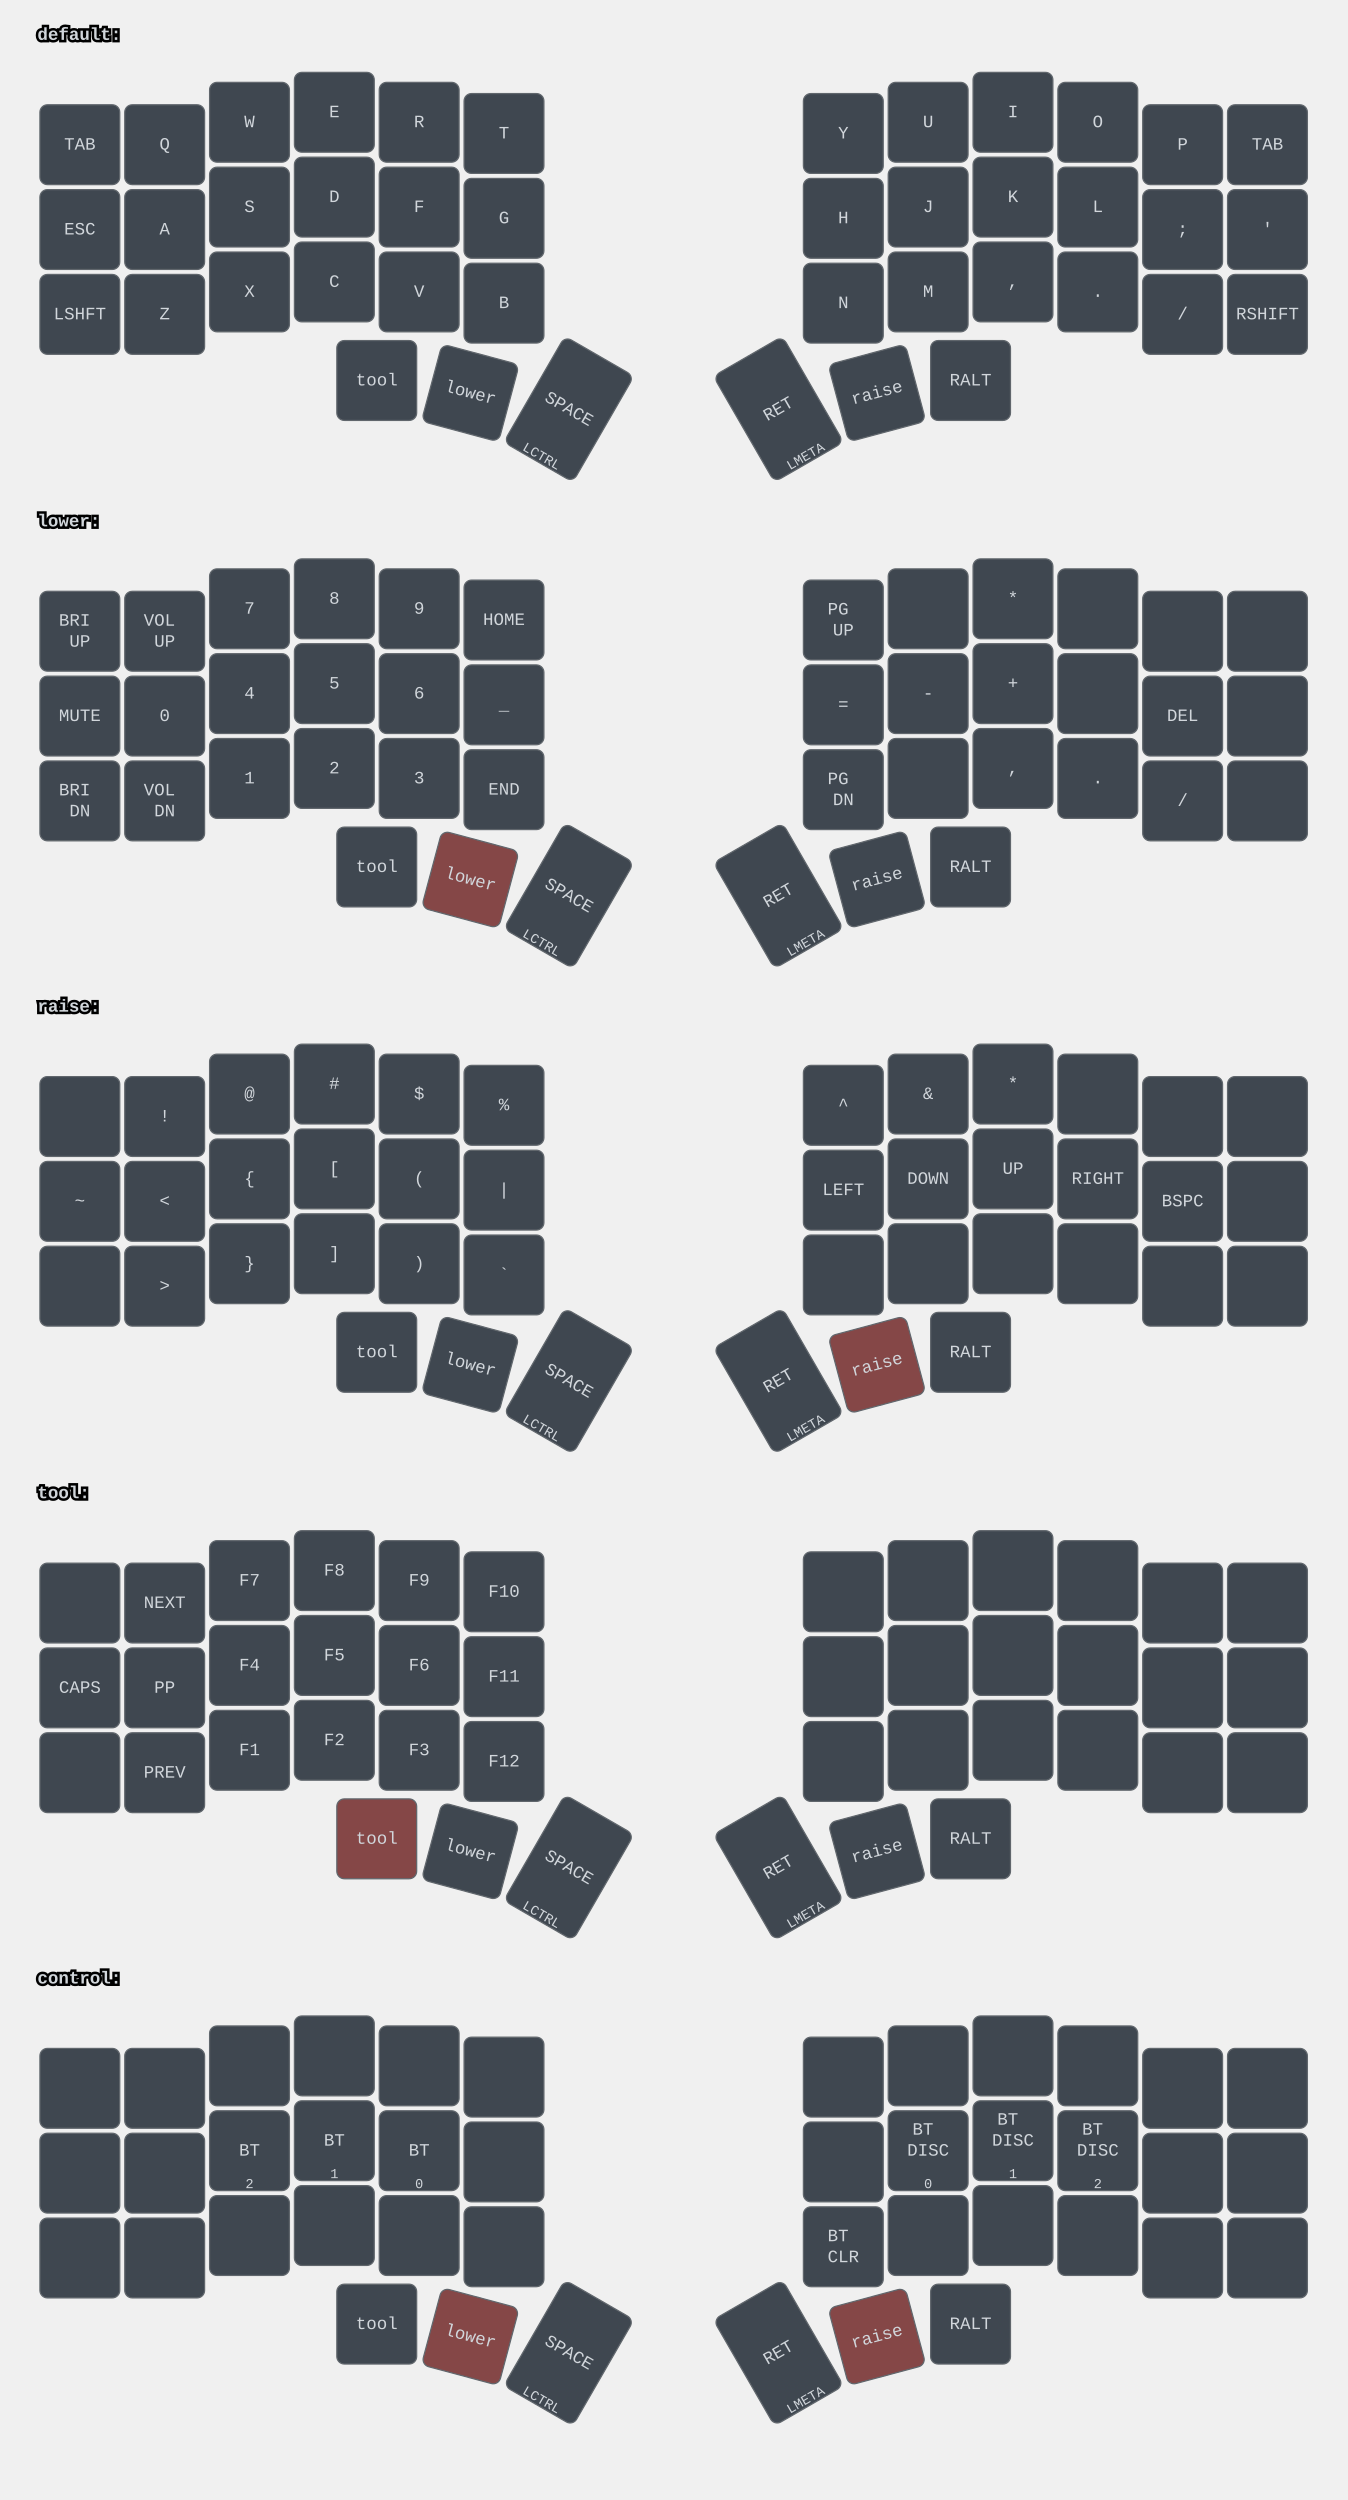
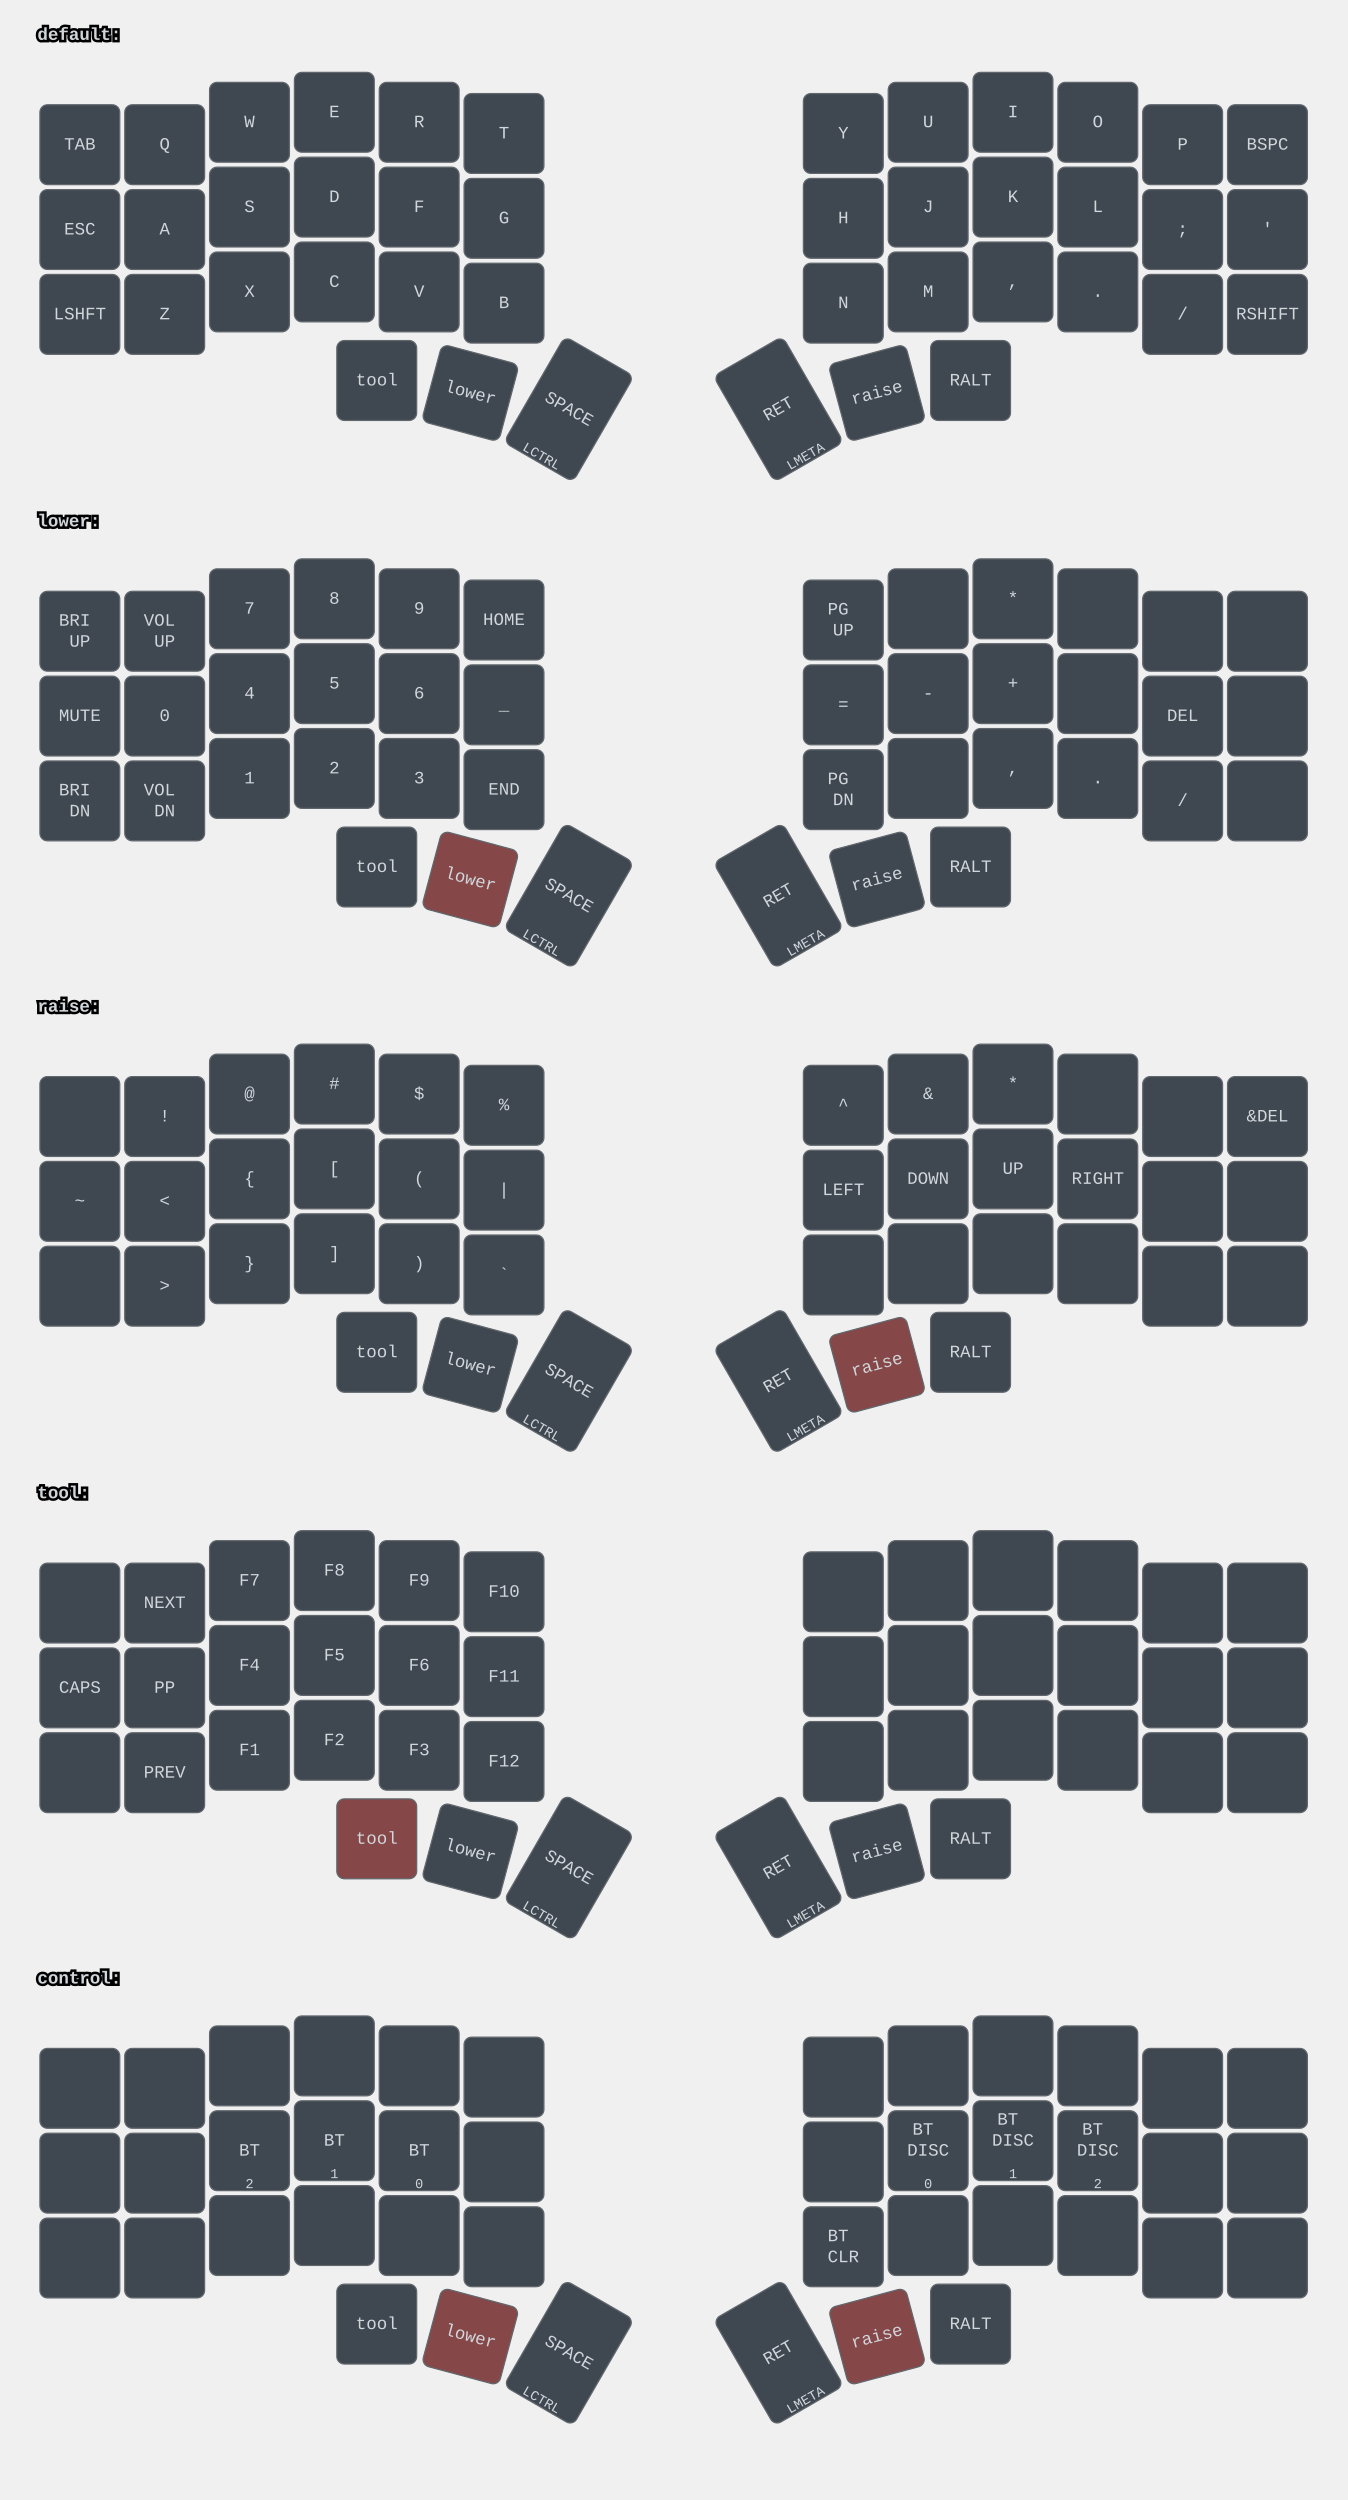
<svg xmlns="http://www.w3.org/2000/svg" width="1080" height="2004" viewBox="0 0 1080 2004" class="keymap">
  <style>/* inherit to force styles through use tags */
svg path {
    fill: inherit;
}

/* font and background color specifications */
svg.keymap {
    font-family: SFMono-Regular,Consolas,Liberation Mono,Menlo,monospace;
    font-size: 14px;
    font-kerning: normal;
    text-rendering: optimizeLegibility;
    fill: #24292e;
}

/* default key styling */
rect.key {
    fill: #f6f8fa;
}

rect.key, rect.combo {
    stroke: #c9cccf;
    stroke-width: 1;
}

/* default key side styling, only used is draw_key_sides is set */
rect.side {
    filter: brightness(90%);
}

/* color accent for combo boxes */
rect.combo, rect.combo-separate {
    fill: #cdf;
}

/* color accent for held keys */
rect.held, rect.combo.held {
    fill: #fdd;
}

/* color accent for ghost (optional) keys */
rect.ghost, rect.combo.ghost {
    stroke-dasharray: 4, 4;
    stroke-width: 2;
}

text {
    text-anchor: middle;
    dominant-baseline: middle;
}

/* styling for layer labels */
text.label {
    font-weight: bold;
    text-anchor: start;
    stroke: white;
    stroke-width: 4;
    paint-order: stroke;
}

/* styling for optional footer */
text.footer {
    text-anchor: end;
    dominant-baseline: auto;
    stroke: white;
    stroke-width: 4;
    paint-order: stroke;
}

/* styling for combo tap, and key hold/shifted label text */
text.combo, text.hold, text.shifted {
    font-size: 11px;
}

text.hold {
    text-anchor: middle;
    dominant-baseline: auto;
}

text.shifted {
    text-anchor: middle;
    dominant-baseline: hanging;
}

/* styling for hold/shifted label text in combo box */
text.combo.hold, text.combo.shifted {
    font-size: 8px;
}

/* lighter symbol for transparent keys */
text.trans {
    fill: #7b7e81;
}

/* styling for combo dendrons */
path.combo {
    stroke-width: 1;
    stroke: gray;
    fill: none;
}

/* Start Tabler Icons Cleanup */
/* cannot use height/width with glyphs */
.icon-tabler &gt; path {
    fill: inherit;
    stroke: inherit;
    stroke-width: 2;
}
/* hide tabler's default box */
.icon-tabler &gt; path[stroke="none"][fill="none"] {
    visibility: hidden;
}
/* End Tabler Icons Cleanup */

svg.keymap { fill: #d1d6db; }
rect.key { fill: #3f4750; }
rect.key, rect.combo { stroke: #60666c; }
rect.combo, rect.combo-separate { fill: #1f3d7a; }
rect.held, rect.combo.held { fill: #854747; }
text.label, text.footer { stroke: black; }
text.trans { fill: #7e8184; }
path.combo { stroke: #7f7f7f; }
</style>
  <g transform="translate(30, 0)" class="layer-default">
    <text x="0" y="28" class="label">default:</text>
    <g transform="translate(0, 56)">
      <g transform="translate(34, 60)" class="key keypos-0">
        <rect rx="6" ry="6" x="-32" y="-32" width="64" height="64" class="key" />
        <text x="0" y="0" class="key tap">TAB</text>
      </g>
      <g transform="translate(102, 60)" class="key keypos-1">
        <rect rx="6" ry="6" x="-32" y="-32" width="64" height="64" class="key" />
        <text x="0" y="0" class="key tap">Q</text>
      </g>
      <g transform="translate(170, 42)" class="key keypos-2">
        <rect rx="6" ry="6" x="-32" y="-32" width="64" height="64" class="key" />
        <text x="0" y="0" class="key tap">W</text>
      </g>
      <g transform="translate(238, 34)" class="key keypos-3">
        <rect rx="6" ry="6" x="-32" y="-32" width="64" height="64" class="key" />
        <text x="0" y="0" class="key tap">E</text>
      </g>
      <g transform="translate(306, 42)" class="key keypos-4">
        <rect rx="6" ry="6" x="-32" y="-32" width="64" height="64" class="key" />
        <text x="0" y="0" class="key tap">R</text>
      </g>
      <g transform="translate(374, 51)" class="key keypos-5">
        <rect rx="6" ry="6" x="-32" y="-32" width="64" height="64" class="key" />
        <text x="0" y="0" class="key tap">T</text>
      </g>
      <g transform="translate(646, 51)" class="key keypos-6">
        <rect rx="6" ry="6" x="-32" y="-32" width="64" height="64" class="key" />
        <text x="0" y="0" class="key tap">Y</text>
      </g>
      <g transform="translate(714, 42)" class="key keypos-7">
        <rect rx="6" ry="6" x="-32" y="-32" width="64" height="64" class="key" />
        <text x="0" y="0" class="key tap">U</text>
      </g>
      <g transform="translate(782, 34)" class="key keypos-8">
        <rect rx="6" ry="6" x="-32" y="-32" width="64" height="64" class="key" />
        <text x="0" y="0" class="key tap">I</text>
      </g>
      <g transform="translate(850, 42)" class="key keypos-9">
        <rect rx="6" ry="6" x="-32" y="-32" width="64" height="64" class="key" />
        <text x="0" y="0" class="key tap">O</text>
      </g>
      <g transform="translate(918, 60)" class="key keypos-10">
        <rect rx="6" ry="6" x="-32" y="-32" width="64" height="64" class="key" />
        <text x="0" y="0" class="key tap">P</text>
      </g>
      <g transform="translate(986, 60)" class="key keypos-11">
        <rect rx="6" ry="6" x="-32" y="-32" width="64" height="64" class="key" />
-         <text x="0" y="0" class="key tap">TAB</text>
+         <text x="0" y="0" class="key tap">BSPC</text>
      </g>
      <g transform="translate(34, 128)" class="key keypos-12">
        <rect rx="6" ry="6" x="-32" y="-32" width="64" height="64" class="key" />
        <text x="0" y="0" class="key tap">ESC</text>
      </g>
      <g transform="translate(102, 128)" class="key keypos-13">
        <rect rx="6" ry="6" x="-32" y="-32" width="64" height="64" class="key" />
        <text x="0" y="0" class="key tap">A</text>
      </g>
      <g transform="translate(170, 110)" class="key keypos-14">
        <rect rx="6" ry="6" x="-32" y="-32" width="64" height="64" class="key" />
        <text x="0" y="0" class="key tap">S</text>
      </g>
      <g transform="translate(238, 102)" class="key keypos-15">
        <rect rx="6" ry="6" x="-32" y="-32" width="64" height="64" class="key" />
        <text x="0" y="0" class="key tap">D</text>
      </g>
      <g transform="translate(306, 110)" class="key keypos-16">
        <rect rx="6" ry="6" x="-32" y="-32" width="64" height="64" class="key" />
        <text x="0" y="0" class="key tap">F</text>
      </g>
      <g transform="translate(374, 119)" class="key keypos-17">
        <rect rx="6" ry="6" x="-32" y="-32" width="64" height="64" class="key" />
        <text x="0" y="0" class="key tap">G</text>
      </g>
      <g transform="translate(646, 119)" class="key keypos-18">
        <rect rx="6" ry="6" x="-32" y="-32" width="64" height="64" class="key" />
        <text x="0" y="0" class="key tap">H</text>
      </g>
      <g transform="translate(714, 110)" class="key keypos-19">
        <rect rx="6" ry="6" x="-32" y="-32" width="64" height="64" class="key" />
        <text x="0" y="0" class="key tap">J</text>
      </g>
      <g transform="translate(782, 102)" class="key keypos-20">
        <rect rx="6" ry="6" x="-32" y="-32" width="64" height="64" class="key" />
        <text x="0" y="0" class="key tap">K</text>
      </g>
      <g transform="translate(850, 110)" class="key keypos-21">
        <rect rx="6" ry="6" x="-32" y="-32" width="64" height="64" class="key" />
        <text x="0" y="0" class="key tap">L</text>
      </g>
      <g transform="translate(918, 128)" class="key keypos-22">
        <rect rx="6" ry="6" x="-32" y="-32" width="64" height="64" class="key" />
        <text x="0" y="0" class="key tap">;</text>
      </g>
      <g transform="translate(986, 128)" class="key keypos-23">
        <rect rx="6" ry="6" x="-32" y="-32" width="64" height="64" class="key" />
        <text x="0" y="0" class="key tap">'</text>
      </g>
      <g transform="translate(34, 196)" class="key keypos-24">
        <rect rx="6" ry="6" x="-32" y="-32" width="64" height="64" class="key" />
        <text x="0" y="0" class="key tap">LSHFT</text>
      </g>
      <g transform="translate(102, 196)" class="key keypos-25">
        <rect rx="6" ry="6" x="-32" y="-32" width="64" height="64" class="key" />
        <text x="0" y="0" class="key tap">Z</text>
      </g>
      <g transform="translate(170, 178)" class="key keypos-26">
        <rect rx="6" ry="6" x="-32" y="-32" width="64" height="64" class="key" />
        <text x="0" y="0" class="key tap">X</text>
      </g>
      <g transform="translate(238, 170)" class="key keypos-27">
        <rect rx="6" ry="6" x="-32" y="-32" width="64" height="64" class="key" />
        <text x="0" y="0" class="key tap">C</text>
      </g>
      <g transform="translate(306, 178)" class="key keypos-28">
        <rect rx="6" ry="6" x="-32" y="-32" width="64" height="64" class="key" />
        <text x="0" y="0" class="key tap">V</text>
      </g>
      <g transform="translate(374, 187)" class="key keypos-29">
        <rect rx="6" ry="6" x="-32" y="-32" width="64" height="64" class="key" />
        <text x="0" y="0" class="key tap">B</text>
      </g>
      <g transform="translate(646, 187)" class="key keypos-30">
        <rect rx="6" ry="6" x="-32" y="-32" width="64" height="64" class="key" />
        <text x="0" y="0" class="key tap">N</text>
      </g>
      <g transform="translate(714, 178)" class="key keypos-31">
        <rect rx="6" ry="6" x="-32" y="-32" width="64" height="64" class="key" />
        <text x="0" y="0" class="key tap">M</text>
      </g>
      <g transform="translate(782, 170)" class="key keypos-32">
        <rect rx="6" ry="6" x="-32" y="-32" width="64" height="64" class="key" />
        <text x="0" y="0" class="key tap">,</text>
      </g>
      <g transform="translate(850, 178)" class="key keypos-33">
        <rect rx="6" ry="6" x="-32" y="-32" width="64" height="64" class="key" />
        <text x="0" y="0" class="key tap">.</text>
      </g>
      <g transform="translate(918, 196)" class="key keypos-34">
        <rect rx="6" ry="6" x="-32" y="-32" width="64" height="64" class="key" />
        <text x="0" y="0" class="key tap">/</text>
      </g>
      <g transform="translate(986, 196)" class="key keypos-35">
        <rect rx="6" ry="6" x="-32" y="-32" width="64" height="64" class="key" />
        <text x="0" y="0" class="key tap">RSHIFT</text>
      </g>
      <g transform="translate(272, 249)" class="key keypos-36">
        <rect rx="6" ry="6" x="-32" y="-32" width="64" height="64" class="key" />
        <text x="0" y="0" class="key tap">tool</text>
      </g>
      <g transform="translate(347, 259) rotate(15.0)" class="key keypos-37">
        <rect rx="6" ry="6" x="-32" y="-32" width="64" height="64" class="key" />
        <text x="0" y="0" class="key tap">lower</text>
      </g>
      <g transform="translate(426, 272) rotate(30.0)" class="key keypos-38">
        <rect rx="6" ry="6" x="-32" y="-49" width="64" height="98" class="key" />
        <text x="0" y="0" class="key tap">SPACE</text>
        <text x="0" y="47" class="key hold">LCTRL</text>
      </g>
      <g transform="translate(594, 272) rotate(-30.0)" class="key keypos-39">
        <rect rx="6" ry="6" x="-32" y="-49" width="64" height="98" class="key" />
        <text x="0" y="0" class="key tap">RET</text>
        <text x="0" y="47" class="key hold">LMETA</text>
      </g>
      <g transform="translate(673, 259) rotate(-15.0)" class="key keypos-40">
        <rect rx="6" ry="6" x="-32" y="-32" width="64" height="64" class="key" />
        <text x="0" y="0" class="key tap">raise</text>
      </g>
      <g transform="translate(748, 249)" class="key keypos-41">
        <rect rx="6" ry="6" x="-32" y="-32" width="64" height="64" class="key" />
        <text x="0" y="0" class="key tap">RALT</text>
      </g>
    </g>
  </g>
  <g transform="translate(30, 390)" class="layer-lower">
    <text x="0" y="28" class="label">lower:</text>
    <g transform="translate(0, 56)">
      <g transform="translate(34, 60)" class="key keypos-0">
        <rect rx="6" ry="6" x="-32" y="-32" width="64" height="64" class="key" />
        <text x="0" y="0" class="key tap">
          <tspan x="0" dy="-0.6em">BRI</tspan>
          <tspan x="0" dy="1.2em">UP</tspan>
        </text>
      </g>
      <g transform="translate(102, 60)" class="key keypos-1">
        <rect rx="6" ry="6" x="-32" y="-32" width="64" height="64" class="key" />
        <text x="0" y="0" class="key tap">
          <tspan x="0" dy="-0.6em">VOL</tspan>
          <tspan x="0" dy="1.2em">UP</tspan>
        </text>
      </g>
      <g transform="translate(170, 42)" class="key keypos-2">
        <rect rx="6" ry="6" x="-32" y="-32" width="64" height="64" class="key" />
        <text x="0" y="0" class="key tap">7</text>
      </g>
      <g transform="translate(238, 34)" class="key keypos-3">
        <rect rx="6" ry="6" x="-32" y="-32" width="64" height="64" class="key" />
        <text x="0" y="0" class="key tap">8</text>
      </g>
      <g transform="translate(306, 42)" class="key keypos-4">
        <rect rx="6" ry="6" x="-32" y="-32" width="64" height="64" class="key" />
        <text x="0" y="0" class="key tap">9</text>
      </g>
      <g transform="translate(374, 51)" class="key keypos-5">
        <rect rx="6" ry="6" x="-32" y="-32" width="64" height="64" class="key" />
        <text x="0" y="0" class="key tap">HOME</text>
      </g>
      <g transform="translate(646, 51)" class="key keypos-6">
        <rect rx="6" ry="6" x="-32" y="-32" width="64" height="64" class="key" />
        <text x="0" y="0" class="key tap">
          <tspan x="0" dy="-0.6em">PG</tspan>
          <tspan x="0" dy="1.2em">UP</tspan>
        </text>
      </g>
      <g transform="translate(714, 42)" class="key keypos-7">
        <rect rx="6" ry="6" x="-32" y="-32" width="64" height="64" class="key" />
      </g>
      <g transform="translate(782, 34)" class="key keypos-8">
        <rect rx="6" ry="6" x="-32" y="-32" width="64" height="64" class="key" />
        <text x="0" y="0" class="key tap">*</text>
      </g>
      <g transform="translate(850, 42)" class="key keypos-9">
        <rect rx="6" ry="6" x="-32" y="-32" width="64" height="64" class="key" />
      </g>
      <g transform="translate(918, 60)" class="key keypos-10">
        <rect rx="6" ry="6" x="-32" y="-32" width="64" height="64" class="key" />
      </g>
      <g transform="translate(986, 60)" class="key keypos-11">
        <rect rx="6" ry="6" x="-32" y="-32" width="64" height="64" class="key" />
      </g>
      <g transform="translate(34, 128)" class="key keypos-12">
        <rect rx="6" ry="6" x="-32" y="-32" width="64" height="64" class="key" />
        <text x="0" y="0" class="key tap">MUTE</text>
      </g>
      <g transform="translate(102, 128)" class="key keypos-13">
        <rect rx="6" ry="6" x="-32" y="-32" width="64" height="64" class="key" />
        <text x="0" y="0" class="key tap">0</text>
      </g>
      <g transform="translate(170, 110)" class="key keypos-14">
        <rect rx="6" ry="6" x="-32" y="-32" width="64" height="64" class="key" />
        <text x="0" y="0" class="key tap">4</text>
      </g>
      <g transform="translate(238, 102)" class="key keypos-15">
        <rect rx="6" ry="6" x="-32" y="-32" width="64" height="64" class="key" />
        <text x="0" y="0" class="key tap">5</text>
      </g>
      <g transform="translate(306, 110)" class="key keypos-16">
        <rect rx="6" ry="6" x="-32" y="-32" width="64" height="64" class="key" />
        <text x="0" y="0" class="key tap">6</text>
      </g>
      <g transform="translate(374, 119)" class="key keypos-17">
        <rect rx="6" ry="6" x="-32" y="-32" width="64" height="64" class="key" />
        <text x="0" y="0" class="key tap">_</text>
      </g>
      <g transform="translate(646, 119)" class="key keypos-18">
        <rect rx="6" ry="6" x="-32" y="-32" width="64" height="64" class="key" />
        <text x="0" y="0" class="key tap">=</text>
      </g>
      <g transform="translate(714, 110)" class="key keypos-19">
        <rect rx="6" ry="6" x="-32" y="-32" width="64" height="64" class="key" />
        <text x="0" y="0" class="key tap">-</text>
      </g>
      <g transform="translate(782, 102)" class="key keypos-20">
        <rect rx="6" ry="6" x="-32" y="-32" width="64" height="64" class="key" />
        <text x="0" y="0" class="key tap">+</text>
      </g>
      <g transform="translate(850, 110)" class="key keypos-21">
        <rect rx="6" ry="6" x="-32" y="-32" width="64" height="64" class="key" />
      </g>
      <g transform="translate(918, 128)" class="key keypos-22">
        <rect rx="6" ry="6" x="-32" y="-32" width="64" height="64" class="key" />
        <text x="0" y="0" class="key tap">DEL</text>
      </g>
      <g transform="translate(986, 128)" class="key keypos-23">
        <rect rx="6" ry="6" x="-32" y="-32" width="64" height="64" class="key" />
      </g>
      <g transform="translate(34, 196)" class="key keypos-24">
        <rect rx="6" ry="6" x="-32" y="-32" width="64" height="64" class="key" />
        <text x="0" y="0" class="key tap">
          <tspan x="0" dy="-0.6em">BRI</tspan>
          <tspan x="0" dy="1.2em">DN</tspan>
        </text>
      </g>
      <g transform="translate(102, 196)" class="key keypos-25">
        <rect rx="6" ry="6" x="-32" y="-32" width="64" height="64" class="key" />
        <text x="0" y="0" class="key tap">
          <tspan x="0" dy="-0.6em">VOL</tspan>
          <tspan x="0" dy="1.2em">DN</tspan>
        </text>
      </g>
      <g transform="translate(170, 178)" class="key keypos-26">
        <rect rx="6" ry="6" x="-32" y="-32" width="64" height="64" class="key" />
        <text x="0" y="0" class="key tap">1</text>
      </g>
      <g transform="translate(238, 170)" class="key keypos-27">
        <rect rx="6" ry="6" x="-32" y="-32" width="64" height="64" class="key" />
        <text x="0" y="0" class="key tap">2</text>
      </g>
      <g transform="translate(306, 178)" class="key keypos-28">
        <rect rx="6" ry="6" x="-32" y="-32" width="64" height="64" class="key" />
        <text x="0" y="0" class="key tap">3</text>
      </g>
      <g transform="translate(374, 187)" class="key keypos-29">
        <rect rx="6" ry="6" x="-32" y="-32" width="64" height="64" class="key" />
        <text x="0" y="0" class="key tap">END</text>
      </g>
      <g transform="translate(646, 187)" class="key keypos-30">
        <rect rx="6" ry="6" x="-32" y="-32" width="64" height="64" class="key" />
        <text x="0" y="0" class="key tap">
          <tspan x="0" dy="-0.6em">PG</tspan>
          <tspan x="0" dy="1.2em">DN</tspan>
        </text>
      </g>
      <g transform="translate(714, 178)" class="key keypos-31">
        <rect rx="6" ry="6" x="-32" y="-32" width="64" height="64" class="key" />
      </g>
      <g transform="translate(782, 170)" class="key keypos-32">
        <rect rx="6" ry="6" x="-32" y="-32" width="64" height="64" class="key" />
        <text x="0" y="0" class="key tap">,</text>
      </g>
      <g transform="translate(850, 178)" class="key keypos-33">
        <rect rx="6" ry="6" x="-32" y="-32" width="64" height="64" class="key" />
        <text x="0" y="0" class="key tap">.</text>
      </g>
      <g transform="translate(918, 196)" class="key keypos-34">
        <rect rx="6" ry="6" x="-32" y="-32" width="64" height="64" class="key" />
        <text x="0" y="0" class="key tap">/</text>
      </g>
      <g transform="translate(986, 196)" class="key keypos-35">
        <rect rx="6" ry="6" x="-32" y="-32" width="64" height="64" class="key" />
      </g>
      <g transform="translate(272, 249)" class="key keypos-36">
        <rect rx="6" ry="6" x="-32" y="-32" width="64" height="64" class="key" />
        <text x="0" y="0" class="key tap">tool</text>
      </g>
      <g transform="translate(347, 259) rotate(15.0)" class="key held keypos-37">
        <rect rx="6" ry="6" x="-32" y="-32" width="64" height="64" class="key held" />
        <text x="0" y="0" class="key held tap">lower</text>
      </g>
      <g transform="translate(426, 272) rotate(30.0)" class="key keypos-38">
        <rect rx="6" ry="6" x="-32" y="-49" width="64" height="98" class="key" />
        <text x="0" y="0" class="key tap">SPACE</text>
        <text x="0" y="47" class="key hold">LCTRL</text>
      </g>
      <g transform="translate(594, 272) rotate(-30.0)" class="key keypos-39">
        <rect rx="6" ry="6" x="-32" y="-49" width="64" height="98" class="key" />
        <text x="0" y="0" class="key tap">RET</text>
        <text x="0" y="47" class="key hold">LMETA</text>
      </g>
      <g transform="translate(673, 259) rotate(-15.0)" class="key keypos-40">
        <rect rx="6" ry="6" x="-32" y="-32" width="64" height="64" class="key" />
        <text x="0" y="0" class="key tap">raise</text>
      </g>
      <g transform="translate(748, 249)" class="key keypos-41">
        <rect rx="6" ry="6" x="-32" y="-32" width="64" height="64" class="key" />
        <text x="0" y="0" class="key tap">RALT</text>
      </g>
    </g>
  </g>
  <g transform="translate(30, 779)" class="layer-raise">
    <text x="0" y="28" class="label">raise:</text>
    <g transform="translate(0, 56)">
      <g transform="translate(34, 60)" class="key keypos-0">
        <rect rx="6" ry="6" x="-32" y="-32" width="64" height="64" class="key" />
      </g>
      <g transform="translate(102, 60)" class="key keypos-1">
        <rect rx="6" ry="6" x="-32" y="-32" width="64" height="64" class="key" />
        <text x="0" y="0" class="key tap">!</text>
      </g>
      <g transform="translate(170, 42)" class="key keypos-2">
        <rect rx="6" ry="6" x="-32" y="-32" width="64" height="64" class="key" />
        <text x="0" y="0" class="key tap">@</text>
      </g>
      <g transform="translate(238, 34)" class="key keypos-3">
        <rect rx="6" ry="6" x="-32" y="-32" width="64" height="64" class="key" />
        <text x="0" y="0" class="key tap">#</text>
      </g>
      <g transform="translate(306, 42)" class="key keypos-4">
        <rect rx="6" ry="6" x="-32" y="-32" width="64" height="64" class="key" />
        <text x="0" y="0" class="key tap">$</text>
      </g>
      <g transform="translate(374, 51)" class="key keypos-5">
        <rect rx="6" ry="6" x="-32" y="-32" width="64" height="64" class="key" />
        <text x="0" y="0" class="key tap">%</text>
      </g>
      <g transform="translate(646, 51)" class="key keypos-6">
        <rect rx="6" ry="6" x="-32" y="-32" width="64" height="64" class="key" />
        <text x="0" y="0" class="key tap">^</text>
      </g>
      <g transform="translate(714, 42)" class="key keypos-7">
        <rect rx="6" ry="6" x="-32" y="-32" width="64" height="64" class="key" />
        <text x="0" y="0" class="key tap">&amp;</text>
      </g>
      <g transform="translate(782, 34)" class="key keypos-8">
        <rect rx="6" ry="6" x="-32" y="-32" width="64" height="64" class="key" />
        <text x="0" y="0" class="key tap">*</text>
      </g>
      <g transform="translate(850, 42)" class="key keypos-9">
        <rect rx="6" ry="6" x="-32" y="-32" width="64" height="64" class="key" />
      </g>
      <g transform="translate(918, 60)" class="key keypos-10">
        <rect rx="6" ry="6" x="-32" y="-32" width="64" height="64" class="key" />
      </g>
      <g transform="translate(986, 60)" class="key keypos-11">
        <rect rx="6" ry="6" x="-32" y="-32" width="64" height="64" class="key" />
+         <text x="0" y="0" class="key tap">&amp;DEL</text>
      </g>
      <g transform="translate(34, 128)" class="key keypos-12">
        <rect rx="6" ry="6" x="-32" y="-32" width="64" height="64" class="key" />
        <text x="0" y="0" class="key tap">~</text>
      </g>
      <g transform="translate(102, 128)" class="key keypos-13">
        <rect rx="6" ry="6" x="-32" y="-32" width="64" height="64" class="key" />
        <text x="0" y="0" class="key tap">&lt;</text>
      </g>
      <g transform="translate(170, 110)" class="key keypos-14">
        <rect rx="6" ry="6" x="-32" y="-32" width="64" height="64" class="key" />
        <text x="0" y="0" class="key tap">{</text>
      </g>
      <g transform="translate(238, 102)" class="key keypos-15">
        <rect rx="6" ry="6" x="-32" y="-32" width="64" height="64" class="key" />
        <text x="0" y="0" class="key tap">[</text>
      </g>
      <g transform="translate(306, 110)" class="key keypos-16">
        <rect rx="6" ry="6" x="-32" y="-32" width="64" height="64" class="key" />
        <text x="0" y="0" class="key tap">(</text>
      </g>
      <g transform="translate(374, 119)" class="key keypos-17">
        <rect rx="6" ry="6" x="-32" y="-32" width="64" height="64" class="key" />
        <text x="0" y="0" class="key tap">|</text>
      </g>
      <g transform="translate(646, 119)" class="key keypos-18">
        <rect rx="6" ry="6" x="-32" y="-32" width="64" height="64" class="key" />
        <text x="0" y="0" class="key tap">LEFT</text>
      </g>
      <g transform="translate(714, 110)" class="key keypos-19">
        <rect rx="6" ry="6" x="-32" y="-32" width="64" height="64" class="key" />
        <text x="0" y="0" class="key tap">DOWN</text>
      </g>
      <g transform="translate(782, 102)" class="key keypos-20">
        <rect rx="6" ry="6" x="-32" y="-32" width="64" height="64" class="key" />
        <text x="0" y="0" class="key tap">UP</text>
      </g>
      <g transform="translate(850, 110)" class="key keypos-21">
        <rect rx="6" ry="6" x="-32" y="-32" width="64" height="64" class="key" />
        <text x="0" y="0" class="key tap">RIGHT</text>
      </g>
      <g transform="translate(918, 128)" class="key keypos-22">
        <rect rx="6" ry="6" x="-32" y="-32" width="64" height="64" class="key" />
-         <text x="0" y="0" class="key tap">BSPC</text>
      </g>
      <g transform="translate(986, 128)" class="key keypos-23">
        <rect rx="6" ry="6" x="-32" y="-32" width="64" height="64" class="key" />
      </g>
      <g transform="translate(34, 196)" class="key keypos-24">
        <rect rx="6" ry="6" x="-32" y="-32" width="64" height="64" class="key" />
      </g>
      <g transform="translate(102, 196)" class="key keypos-25">
        <rect rx="6" ry="6" x="-32" y="-32" width="64" height="64" class="key" />
        <text x="0" y="0" class="key tap">&gt;</text>
      </g>
      <g transform="translate(170, 178)" class="key keypos-26">
        <rect rx="6" ry="6" x="-32" y="-32" width="64" height="64" class="key" />
        <text x="0" y="0" class="key tap">}</text>
      </g>
      <g transform="translate(238, 170)" class="key keypos-27">
        <rect rx="6" ry="6" x="-32" y="-32" width="64" height="64" class="key" />
        <text x="0" y="0" class="key tap">]</text>
      </g>
      <g transform="translate(306, 178)" class="key keypos-28">
        <rect rx="6" ry="6" x="-32" y="-32" width="64" height="64" class="key" />
        <text x="0" y="0" class="key tap">)</text>
      </g>
      <g transform="translate(374, 187)" class="key keypos-29">
        <rect rx="6" ry="6" x="-32" y="-32" width="64" height="64" class="key" />
        <text x="0" y="0" class="key tap">`</text>
      </g>
      <g transform="translate(646, 187)" class="key keypos-30">
        <rect rx="6" ry="6" x="-32" y="-32" width="64" height="64" class="key" />
      </g>
      <g transform="translate(714, 178)" class="key keypos-31">
        <rect rx="6" ry="6" x="-32" y="-32" width="64" height="64" class="key" />
      </g>
      <g transform="translate(782, 170)" class="key keypos-32">
        <rect rx="6" ry="6" x="-32" y="-32" width="64" height="64" class="key" />
      </g>
      <g transform="translate(850, 178)" class="key keypos-33">
        <rect rx="6" ry="6" x="-32" y="-32" width="64" height="64" class="key" />
      </g>
      <g transform="translate(918, 196)" class="key keypos-34">
        <rect rx="6" ry="6" x="-32" y="-32" width="64" height="64" class="key" />
      </g>
      <g transform="translate(986, 196)" class="key keypos-35">
        <rect rx="6" ry="6" x="-32" y="-32" width="64" height="64" class="key" />
      </g>
      <g transform="translate(272, 249)" class="key keypos-36">
        <rect rx="6" ry="6" x="-32" y="-32" width="64" height="64" class="key" />
        <text x="0" y="0" class="key tap">tool</text>
      </g>
      <g transform="translate(347, 259) rotate(15.0)" class="key keypos-37">
        <rect rx="6" ry="6" x="-32" y="-32" width="64" height="64" class="key" />
        <text x="0" y="0" class="key tap">lower</text>
      </g>
      <g transform="translate(426, 272) rotate(30.0)" class="key keypos-38">
        <rect rx="6" ry="6" x="-32" y="-49" width="64" height="98" class="key" />
        <text x="0" y="0" class="key tap">SPACE</text>
        <text x="0" y="47" class="key hold">LCTRL</text>
      </g>
      <g transform="translate(594, 272) rotate(-30.0)" class="key keypos-39">
        <rect rx="6" ry="6" x="-32" y="-49" width="64" height="98" class="key" />
        <text x="0" y="0" class="key tap">RET</text>
        <text x="0" y="47" class="key hold">LMETA</text>
      </g>
      <g transform="translate(673, 259) rotate(-15.0)" class="key held keypos-40">
        <rect rx="6" ry="6" x="-32" y="-32" width="64" height="64" class="key held" />
        <text x="0" y="0" class="key held tap">raise</text>
      </g>
      <g transform="translate(748, 249)" class="key keypos-41">
        <rect rx="6" ry="6" x="-32" y="-32" width="64" height="64" class="key" />
        <text x="0" y="0" class="key tap">RALT</text>
      </g>
    </g>
  </g>
  <g transform="translate(30, 1169)" class="layer-tool">
    <text x="0" y="28" class="label">tool:</text>
    <g transform="translate(0, 56)">
      <g transform="translate(34, 60)" class="key keypos-0">
        <rect rx="6" ry="6" x="-32" y="-32" width="64" height="64" class="key" />
      </g>
      <g transform="translate(102, 60)" class="key keypos-1">
        <rect rx="6" ry="6" x="-32" y="-32" width="64" height="64" class="key" />
        <text x="0" y="0" class="key tap">NEXT</text>
      </g>
      <g transform="translate(170, 42)" class="key keypos-2">
        <rect rx="6" ry="6" x="-32" y="-32" width="64" height="64" class="key" />
        <text x="0" y="0" class="key tap">F7</text>
      </g>
      <g transform="translate(238, 34)" class="key keypos-3">
        <rect rx="6" ry="6" x="-32" y="-32" width="64" height="64" class="key" />
        <text x="0" y="0" class="key tap">F8</text>
      </g>
      <g transform="translate(306, 42)" class="key keypos-4">
        <rect rx="6" ry="6" x="-32" y="-32" width="64" height="64" class="key" />
        <text x="0" y="0" class="key tap">F9</text>
      </g>
      <g transform="translate(374, 51)" class="key keypos-5">
        <rect rx="6" ry="6" x="-32" y="-32" width="64" height="64" class="key" />
        <text x="0" y="0" class="key tap">F10</text>
      </g>
      <g transform="translate(646, 51)" class="key keypos-6">
        <rect rx="6" ry="6" x="-32" y="-32" width="64" height="64" class="key" />
      </g>
      <g transform="translate(714, 42)" class="key keypos-7">
        <rect rx="6" ry="6" x="-32" y="-32" width="64" height="64" class="key" />
      </g>
      <g transform="translate(782, 34)" class="key keypos-8">
        <rect rx="6" ry="6" x="-32" y="-32" width="64" height="64" class="key" />
      </g>
      <g transform="translate(850, 42)" class="key keypos-9">
        <rect rx="6" ry="6" x="-32" y="-32" width="64" height="64" class="key" />
      </g>
      <g transform="translate(918, 60)" class="key keypos-10">
        <rect rx="6" ry="6" x="-32" y="-32" width="64" height="64" class="key" />
      </g>
      <g transform="translate(986, 60)" class="key keypos-11">
        <rect rx="6" ry="6" x="-32" y="-32" width="64" height="64" class="key" />
      </g>
      <g transform="translate(34, 128)" class="key keypos-12">
        <rect rx="6" ry="6" x="-32" y="-32" width="64" height="64" class="key" />
        <text x="0" y="0" class="key tap">CAPS</text>
      </g>
      <g transform="translate(102, 128)" class="key keypos-13">
        <rect rx="6" ry="6" x="-32" y="-32" width="64" height="64" class="key" />
        <text x="0" y="0" class="key tap">PP</text>
      </g>
      <g transform="translate(170, 110)" class="key keypos-14">
        <rect rx="6" ry="6" x="-32" y="-32" width="64" height="64" class="key" />
        <text x="0" y="0" class="key tap">F4</text>
      </g>
      <g transform="translate(238, 102)" class="key keypos-15">
        <rect rx="6" ry="6" x="-32" y="-32" width="64" height="64" class="key" />
        <text x="0" y="0" class="key tap">F5</text>
      </g>
      <g transform="translate(306, 110)" class="key keypos-16">
        <rect rx="6" ry="6" x="-32" y="-32" width="64" height="64" class="key" />
        <text x="0" y="0" class="key tap">F6</text>
      </g>
      <g transform="translate(374, 119)" class="key keypos-17">
        <rect rx="6" ry="6" x="-32" y="-32" width="64" height="64" class="key" />
        <text x="0" y="0" class="key tap">F11</text>
      </g>
      <g transform="translate(646, 119)" class="key keypos-18">
        <rect rx="6" ry="6" x="-32" y="-32" width="64" height="64" class="key" />
      </g>
      <g transform="translate(714, 110)" class="key keypos-19">
        <rect rx="6" ry="6" x="-32" y="-32" width="64" height="64" class="key" />
      </g>
      <g transform="translate(782, 102)" class="key keypos-20">
        <rect rx="6" ry="6" x="-32" y="-32" width="64" height="64" class="key" />
      </g>
      <g transform="translate(850, 110)" class="key keypos-21">
        <rect rx="6" ry="6" x="-32" y="-32" width="64" height="64" class="key" />
      </g>
      <g transform="translate(918, 128)" class="key keypos-22">
        <rect rx="6" ry="6" x="-32" y="-32" width="64" height="64" class="key" />
      </g>
      <g transform="translate(986, 128)" class="key keypos-23">
        <rect rx="6" ry="6" x="-32" y="-32" width="64" height="64" class="key" />
      </g>
      <g transform="translate(34, 196)" class="key keypos-24">
        <rect rx="6" ry="6" x="-32" y="-32" width="64" height="64" class="key" />
      </g>
      <g transform="translate(102, 196)" class="key keypos-25">
        <rect rx="6" ry="6" x="-32" y="-32" width="64" height="64" class="key" />
        <text x="0" y="0" class="key tap">PREV</text>
      </g>
      <g transform="translate(170, 178)" class="key keypos-26">
        <rect rx="6" ry="6" x="-32" y="-32" width="64" height="64" class="key" />
        <text x="0" y="0" class="key tap">F1</text>
      </g>
      <g transform="translate(238, 170)" class="key keypos-27">
        <rect rx="6" ry="6" x="-32" y="-32" width="64" height="64" class="key" />
        <text x="0" y="0" class="key tap">F2</text>
      </g>
      <g transform="translate(306, 178)" class="key keypos-28">
        <rect rx="6" ry="6" x="-32" y="-32" width="64" height="64" class="key" />
        <text x="0" y="0" class="key tap">F3</text>
      </g>
      <g transform="translate(374, 187)" class="key keypos-29">
        <rect rx="6" ry="6" x="-32" y="-32" width="64" height="64" class="key" />
        <text x="0" y="0" class="key tap">F12</text>
      </g>
      <g transform="translate(646, 187)" class="key keypos-30">
        <rect rx="6" ry="6" x="-32" y="-32" width="64" height="64" class="key" />
      </g>
      <g transform="translate(714, 178)" class="key keypos-31">
        <rect rx="6" ry="6" x="-32" y="-32" width="64" height="64" class="key" />
      </g>
      <g transform="translate(782, 170)" class="key keypos-32">
        <rect rx="6" ry="6" x="-32" y="-32" width="64" height="64" class="key" />
      </g>
      <g transform="translate(850, 178)" class="key keypos-33">
        <rect rx="6" ry="6" x="-32" y="-32" width="64" height="64" class="key" />
      </g>
      <g transform="translate(918, 196)" class="key keypos-34">
        <rect rx="6" ry="6" x="-32" y="-32" width="64" height="64" class="key" />
      </g>
      <g transform="translate(986, 196)" class="key keypos-35">
        <rect rx="6" ry="6" x="-32" y="-32" width="64" height="64" class="key" />
      </g>
      <g transform="translate(272, 249)" class="key held keypos-36">
        <rect rx="6" ry="6" x="-32" y="-32" width="64" height="64" class="key held" />
        <text x="0" y="0" class="key held tap">tool</text>
      </g>
      <g transform="translate(347, 259) rotate(15.0)" class="key keypos-37">
        <rect rx="6" ry="6" x="-32" y="-32" width="64" height="64" class="key" />
        <text x="0" y="0" class="key tap">lower</text>
      </g>
      <g transform="translate(426, 272) rotate(30.0)" class="key keypos-38">
        <rect rx="6" ry="6" x="-32" y="-49" width="64" height="98" class="key" />
        <text x="0" y="0" class="key tap">SPACE</text>
        <text x="0" y="47" class="key hold">LCTRL</text>
      </g>
      <g transform="translate(594, 272) rotate(-30.0)" class="key keypos-39">
        <rect rx="6" ry="6" x="-32" y="-49" width="64" height="98" class="key" />
        <text x="0" y="0" class="key tap">RET</text>
        <text x="0" y="47" class="key hold">LMETA</text>
      </g>
      <g transform="translate(673, 259) rotate(-15.0)" class="key keypos-40">
        <rect rx="6" ry="6" x="-32" y="-32" width="64" height="64" class="key" />
        <text x="0" y="0" class="key tap">raise</text>
      </g>
      <g transform="translate(748, 249)" class="key keypos-41">
        <rect rx="6" ry="6" x="-32" y="-32" width="64" height="64" class="key" />
        <text x="0" y="0" class="key tap">RALT</text>
      </g>
    </g>
  </g>
  <g transform="translate(30, 1558)" class="layer-control">
    <text x="0" y="28" class="label">control:</text>
    <g transform="translate(0, 56)">
      <g transform="translate(34, 60)" class="key keypos-0">
        <rect rx="6" ry="6" x="-32" y="-32" width="64" height="64" class="key" />
      </g>
      <g transform="translate(102, 60)" class="key keypos-1">
        <rect rx="6" ry="6" x="-32" y="-32" width="64" height="64" class="key" />
      </g>
      <g transform="translate(170, 42)" class="key keypos-2">
        <rect rx="6" ry="6" x="-32" y="-32" width="64" height="64" class="key" />
      </g>
      <g transform="translate(238, 34)" class="key keypos-3">
        <rect rx="6" ry="6" x="-32" y="-32" width="64" height="64" class="key" />
      </g>
      <g transform="translate(306, 42)" class="key keypos-4">
        <rect rx="6" ry="6" x="-32" y="-32" width="64" height="64" class="key" />
      </g>
      <g transform="translate(374, 51)" class="key keypos-5">
        <rect rx="6" ry="6" x="-32" y="-32" width="64" height="64" class="key" />
      </g>
      <g transform="translate(646, 51)" class="key keypos-6">
        <rect rx="6" ry="6" x="-32" y="-32" width="64" height="64" class="key" />
      </g>
      <g transform="translate(714, 42)" class="key keypos-7">
        <rect rx="6" ry="6" x="-32" y="-32" width="64" height="64" class="key" />
      </g>
      <g transform="translate(782, 34)" class="key keypos-8">
        <rect rx="6" ry="6" x="-32" y="-32" width="64" height="64" class="key" />
      </g>
      <g transform="translate(850, 42)" class="key keypos-9">
        <rect rx="6" ry="6" x="-32" y="-32" width="64" height="64" class="key" />
      </g>
      <g transform="translate(918, 60)" class="key keypos-10">
        <rect rx="6" ry="6" x="-32" y="-32" width="64" height="64" class="key" />
      </g>
      <g transform="translate(986, 60)" class="key keypos-11">
        <rect rx="6" ry="6" x="-32" y="-32" width="64" height="64" class="key" />
      </g>
      <g transform="translate(34, 128)" class="key keypos-12">
        <rect rx="6" ry="6" x="-32" y="-32" width="64" height="64" class="key" />
      </g>
      <g transform="translate(102, 128)" class="key keypos-13">
        <rect rx="6" ry="6" x="-32" y="-32" width="64" height="64" class="key" />
      </g>
      <g transform="translate(170, 110)" class="key keypos-14">
        <rect rx="6" ry="6" x="-32" y="-32" width="64" height="64" class="key" />
        <text x="0" y="0" class="key tap">BT</text>
        <text x="0" y="30" class="key hold">2</text>
      </g>
      <g transform="translate(238, 102)" class="key keypos-15">
        <rect rx="6" ry="6" x="-32" y="-32" width="64" height="64" class="key" />
        <text x="0" y="0" class="key tap">BT</text>
        <text x="0" y="30" class="key hold">1</text>
      </g>
      <g transform="translate(306, 110)" class="key keypos-16">
        <rect rx="6" ry="6" x="-32" y="-32" width="64" height="64" class="key" />
        <text x="0" y="0" class="key tap">BT</text>
        <text x="0" y="30" class="key hold">0</text>
      </g>
      <g transform="translate(374, 119)" class="key keypos-17">
        <rect rx="6" ry="6" x="-32" y="-32" width="64" height="64" class="key" />
      </g>
      <g transform="translate(646, 119)" class="key keypos-18">
        <rect rx="6" ry="6" x="-32" y="-32" width="64" height="64" class="key" />
      </g>
      <g transform="translate(714, 110)" class="key keypos-19">
        <rect rx="6" ry="6" x="-32" y="-32" width="64" height="64" class="key" />
        <text x="0" y="0" class="key tap">
          <tspan x="0" dy="-1.2em">BT</tspan>
          <tspan x="0" dy="1.2em">DISC</tspan>
        </text>
        <text x="0" y="30" class="key hold">0</text>
      </g>
      <g transform="translate(782, 102)" class="key keypos-20">
        <rect rx="6" ry="6" x="-32" y="-32" width="64" height="64" class="key" />
        <text x="0" y="0" class="key tap">
          <tspan x="0" dy="-1.2em">BT</tspan>
          <tspan x="0" dy="1.2em">DISC</tspan>
        </text>
        <text x="0" y="30" class="key hold">1</text>
      </g>
      <g transform="translate(850, 110)" class="key keypos-21">
        <rect rx="6" ry="6" x="-32" y="-32" width="64" height="64" class="key" />
        <text x="0" y="0" class="key tap">
          <tspan x="0" dy="-1.2em">BT</tspan>
          <tspan x="0" dy="1.2em">DISC</tspan>
        </text>
        <text x="0" y="30" class="key hold">2</text>
      </g>
      <g transform="translate(918, 128)" class="key keypos-22">
        <rect rx="6" ry="6" x="-32" y="-32" width="64" height="64" class="key" />
      </g>
      <g transform="translate(986, 128)" class="key keypos-23">
        <rect rx="6" ry="6" x="-32" y="-32" width="64" height="64" class="key" />
      </g>
      <g transform="translate(34, 196)" class="key keypos-24">
        <rect rx="6" ry="6" x="-32" y="-32" width="64" height="64" class="key" />
      </g>
      <g transform="translate(102, 196)" class="key keypos-25">
        <rect rx="6" ry="6" x="-32" y="-32" width="64" height="64" class="key" />
      </g>
      <g transform="translate(170, 178)" class="key keypos-26">
        <rect rx="6" ry="6" x="-32" y="-32" width="64" height="64" class="key" />
      </g>
      <g transform="translate(238, 170)" class="key keypos-27">
        <rect rx="6" ry="6" x="-32" y="-32" width="64" height="64" class="key" />
      </g>
      <g transform="translate(306, 178)" class="key keypos-28">
        <rect rx="6" ry="6" x="-32" y="-32" width="64" height="64" class="key" />
      </g>
      <g transform="translate(374, 187)" class="key keypos-29">
        <rect rx="6" ry="6" x="-32" y="-32" width="64" height="64" class="key" />
      </g>
      <g transform="translate(646, 187)" class="key keypos-30">
        <rect rx="6" ry="6" x="-32" y="-32" width="64" height="64" class="key" />
        <text x="0" y="0" class="key tap">
          <tspan x="0" dy="-0.6em">BT</tspan>
          <tspan x="0" dy="1.2em">CLR</tspan>
        </text>
      </g>
      <g transform="translate(714, 178)" class="key keypos-31">
        <rect rx="6" ry="6" x="-32" y="-32" width="64" height="64" class="key" />
      </g>
      <g transform="translate(782, 170)" class="key keypos-32">
        <rect rx="6" ry="6" x="-32" y="-32" width="64" height="64" class="key" />
      </g>
      <g transform="translate(850, 178)" class="key keypos-33">
        <rect rx="6" ry="6" x="-32" y="-32" width="64" height="64" class="key" />
      </g>
      <g transform="translate(918, 196)" class="key keypos-34">
        <rect rx="6" ry="6" x="-32" y="-32" width="64" height="64" class="key" />
      </g>
      <g transform="translate(986, 196)" class="key keypos-35">
        <rect rx="6" ry="6" x="-32" y="-32" width="64" height="64" class="key" />
      </g>
      <g transform="translate(272, 249)" class="key keypos-36">
        <rect rx="6" ry="6" x="-32" y="-32" width="64" height="64" class="key" />
        <text x="0" y="0" class="key tap">tool</text>
      </g>
      <g transform="translate(347, 259) rotate(15.0)" class="key held keypos-37">
        <rect rx="6" ry="6" x="-32" y="-32" width="64" height="64" class="key held" />
        <text x="0" y="0" class="key held tap">lower</text>
      </g>
      <g transform="translate(426, 272) rotate(30.0)" class="key keypos-38">
        <rect rx="6" ry="6" x="-32" y="-49" width="64" height="98" class="key" />
        <text x="0" y="0" class="key tap">SPACE</text>
        <text x="0" y="47" class="key hold">LCTRL</text>
      </g>
      <g transform="translate(594, 272) rotate(-30.0)" class="key keypos-39">
        <rect rx="6" ry="6" x="-32" y="-49" width="64" height="98" class="key" />
        <text x="0" y="0" class="key tap">RET</text>
        <text x="0" y="47" class="key hold">LMETA</text>
      </g>
      <g transform="translate(673, 259) rotate(-15.0)" class="key held keypos-40">
        <rect rx="6" ry="6" x="-32" y="-32" width="64" height="64" class="key held" />
        <text x="0" y="0" class="key held tap">raise</text>
      </g>
      <g transform="translate(748, 249)" class="key keypos-41">
        <rect rx="6" ry="6" x="-32" y="-32" width="64" height="64" class="key" />
        <text x="0" y="0" class="key tap">RALT</text>
      </g>
    </g>
  </g>
</svg>
